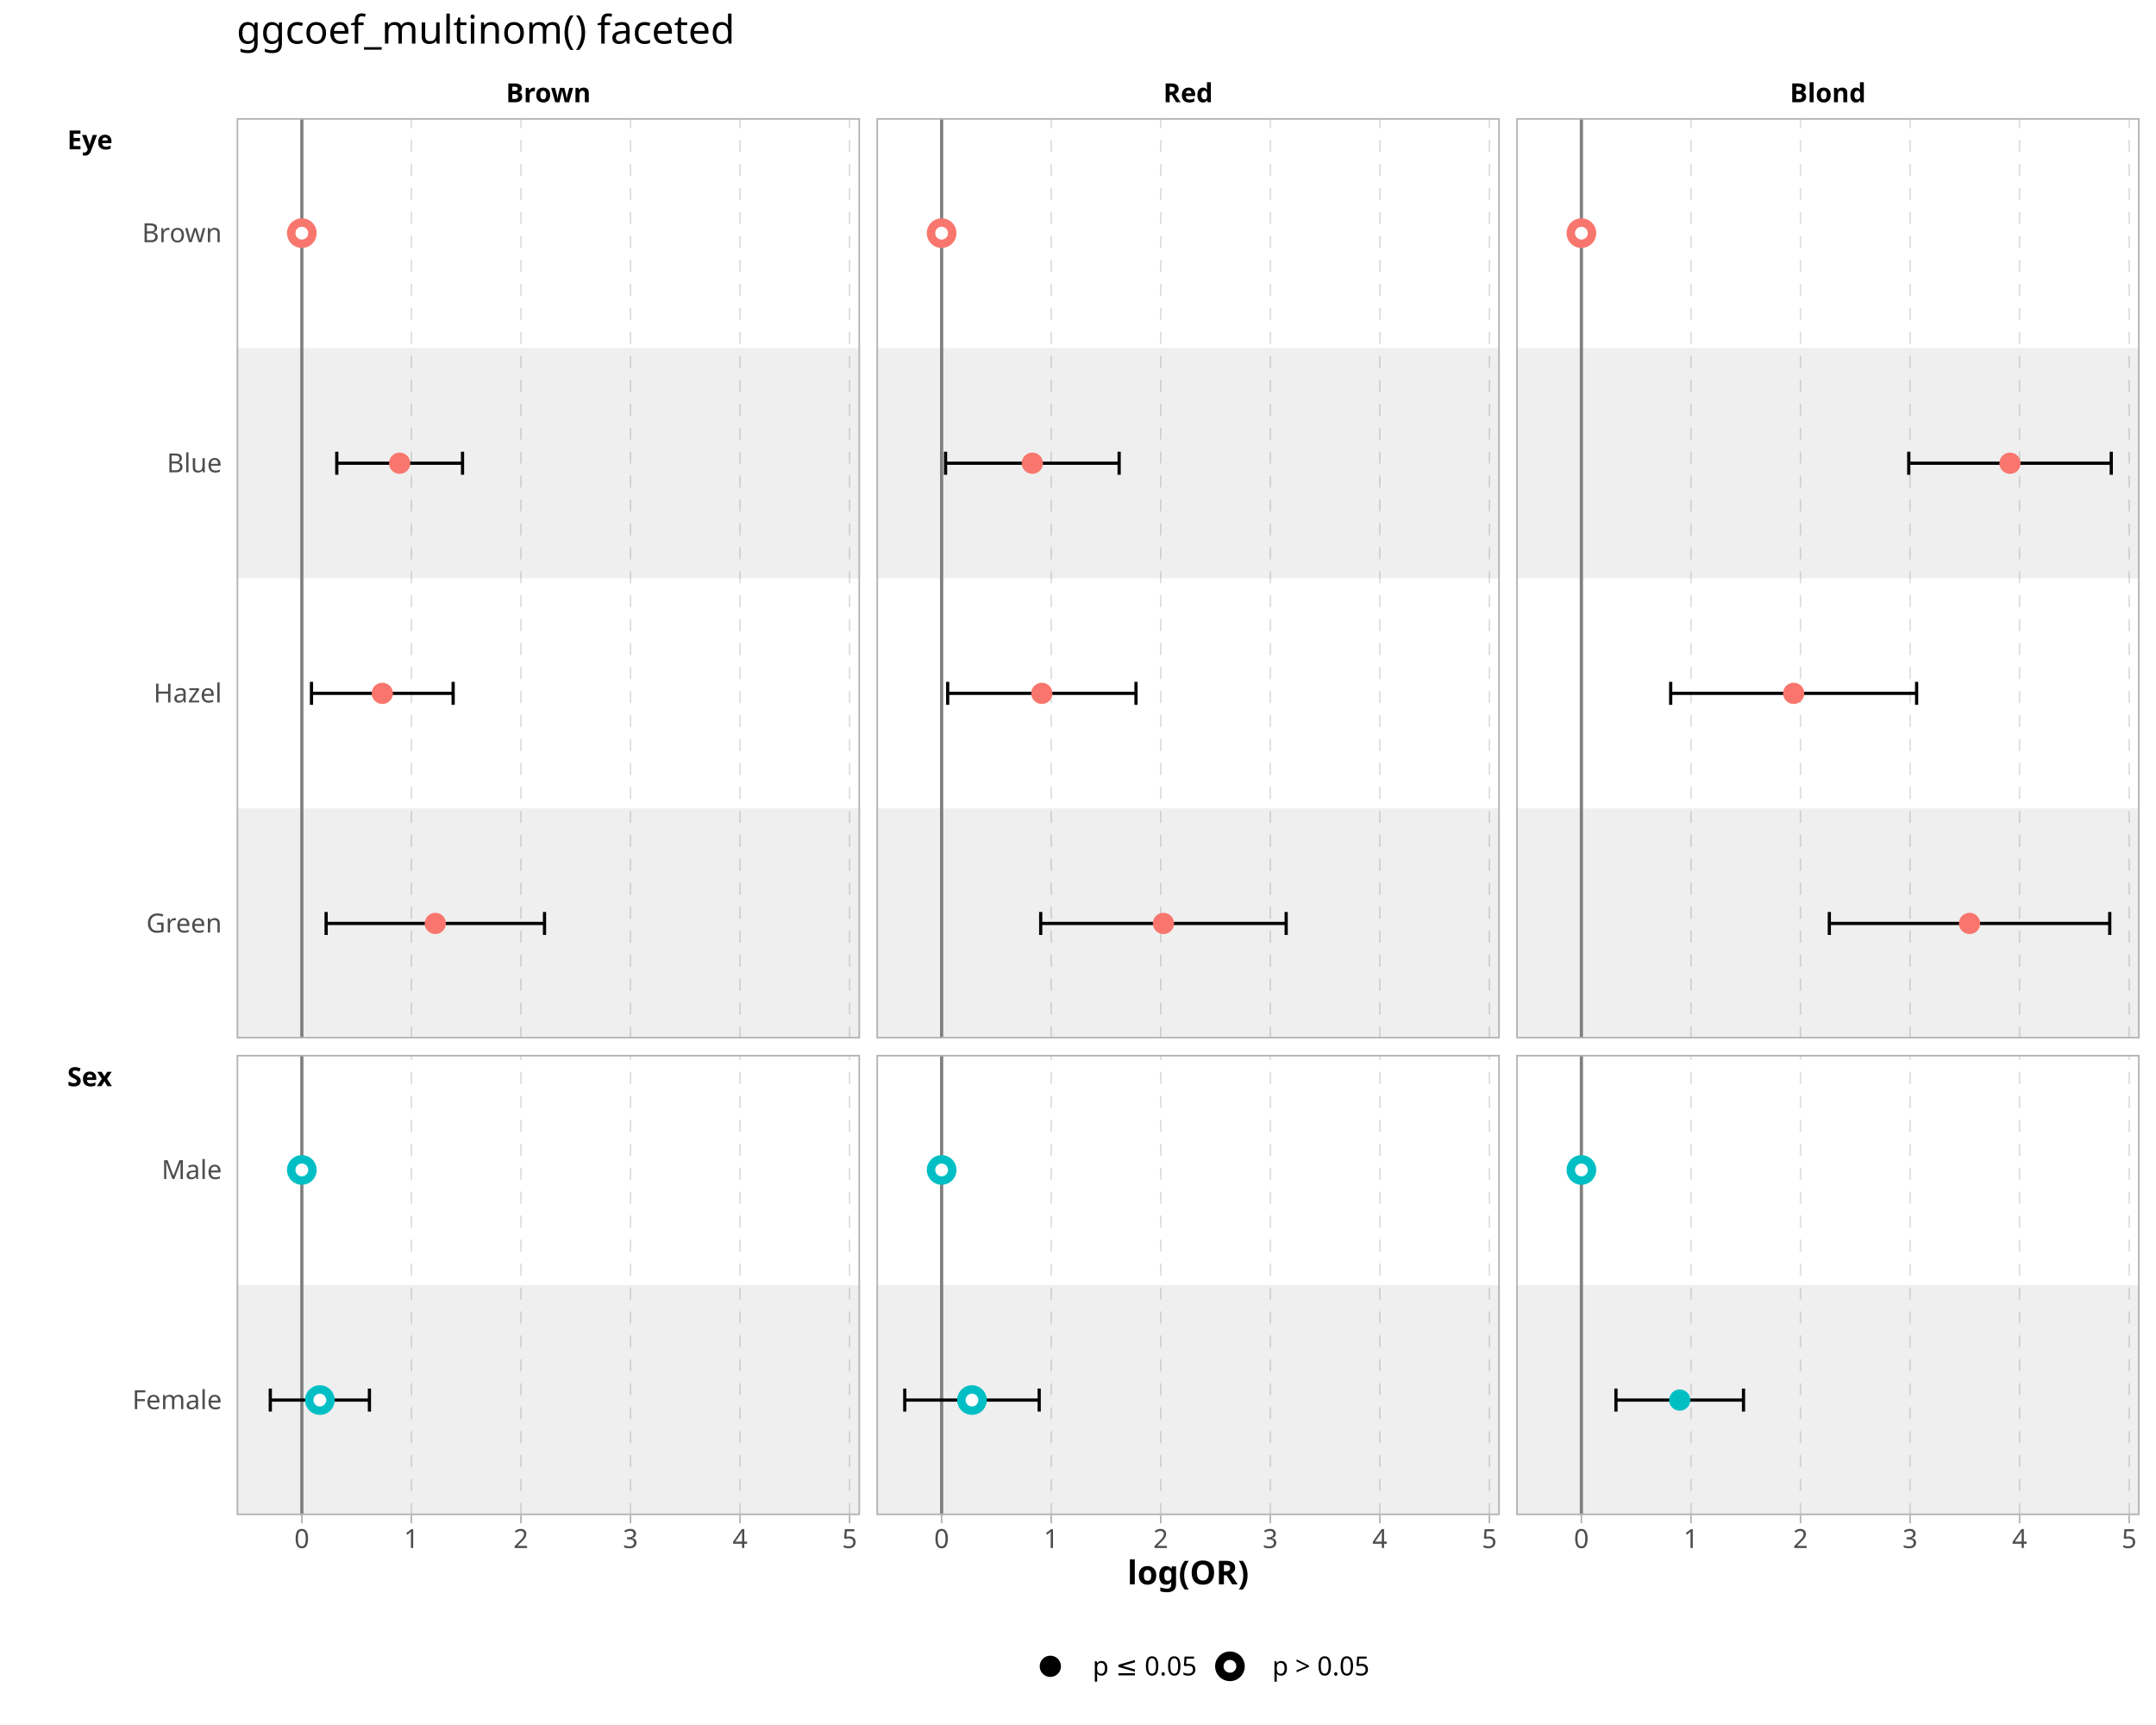
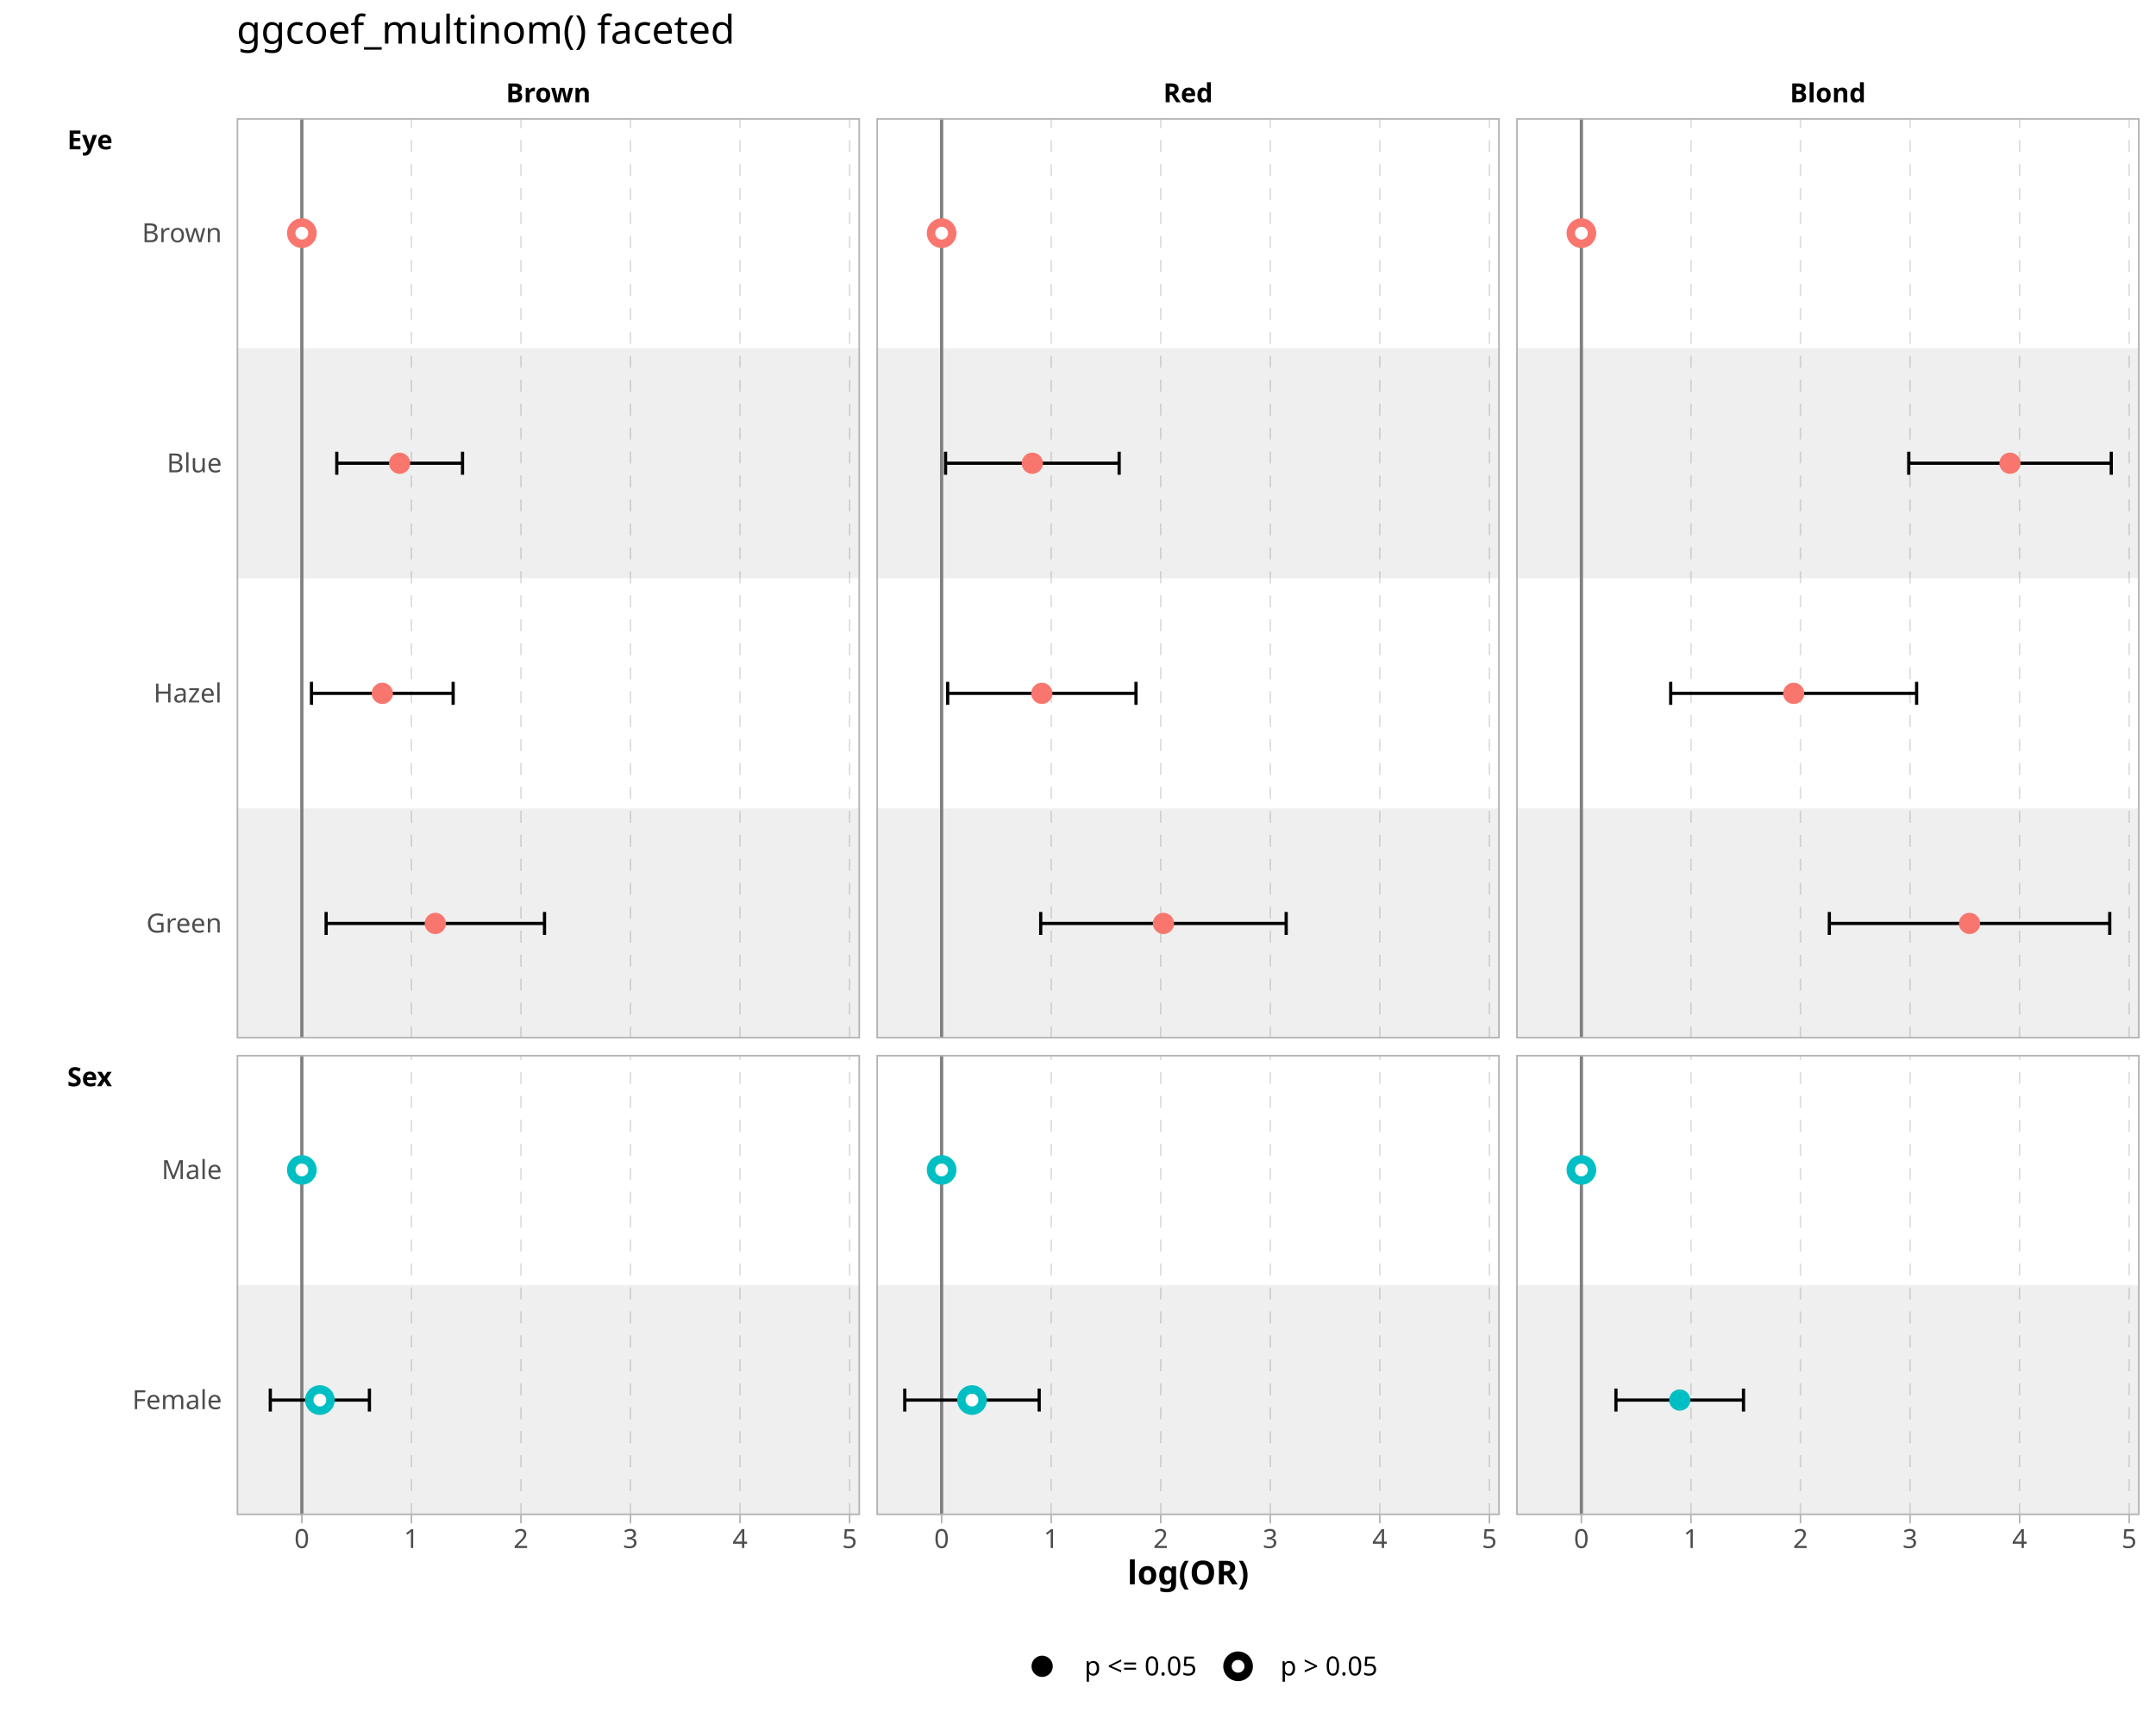
<svg xmlns="http://www.w3.org/2000/svg" class="svglite" data-engine-version="2.0" width="720.00pt" height="576.00pt" viewBox="0 0 720.00 576.00">
  <defs>
    <style type="text/css">
    .svglite line, .svglite polyline, .svglite polygon, .svglite path, .svglite rect, .svglite circle {
      fill: none;
      stroke: #000000;
      stroke-linecap: round;
      stroke-linejoin: round;
      stroke-miterlimit: 10.00;
    }
  </style>
  </defs>
  <rect width="100%" height="100%" style="stroke: none; fill: #FFFFFF;" />
  <defs>
    <clipPath id="cpMC4wMHw3MjAuMDB8MC4wMHw1NzYuMDA=">
      <rect x="0.00" y="0.00" width="720.00" height="576.00" />
    </clipPath>
  </defs>
  <g clip-path="url(#cpMC4wMHw3MjAuMDB8MC4wMHw1NzYuMDA=)">
    <rect x="0.00" y="0.00" width="720.00" height="576.00" style="stroke-width: 1.07; stroke: #FFFFFF; fill: #FFFFFF;" />
  </g>
  <defs>
    <clipPath id="cpNzkuMDN8Mjg3LjIxfDM5LjQzfDM0Ni43Nw==">
      <rect x="79.03" y="39.43" width="208.18" height="307.33" />
    </clipPath>
  </defs>
  <g clip-path="url(#cpNzkuMDN8Mjg3LjIxfDM5LjQzfDM0Ni43Nw==)">
    <rect x="79.03" y="39.43" width="208.18" height="307.33" style="stroke-width: 1.07; stroke: none; fill: #FFFFFF;" />
    <polyline points="100.80,346.77 100.80,39.43 " style="stroke-width: 0.53; stroke: #DEDEDE; stroke-dasharray: 4.00,4.00; stroke-linecap: butt;" />
    <polyline points="137.38,346.77 137.38,39.43 " style="stroke-width: 0.53; stroke: #DEDEDE; stroke-dasharray: 4.00,4.00; stroke-linecap: butt;" />
    <polyline points="173.97,346.77 173.97,39.43 " style="stroke-width: 0.53; stroke: #DEDEDE; stroke-dasharray: 4.00,4.00; stroke-linecap: butt;" />
    <polyline points="210.55,346.77 210.55,39.43 " style="stroke-width: 0.53; stroke: #DEDEDE; stroke-dasharray: 4.00,4.00; stroke-linecap: butt;" />
    <polyline points="247.14,346.77 247.14,39.43 " style="stroke-width: 0.53; stroke: #DEDEDE; stroke-dasharray: 4.00,4.00; stroke-linecap: butt;" />
    <polyline points="283.72,346.77 283.72,39.43 " style="stroke-width: 0.53; stroke: #DEDEDE; stroke-dasharray: 4.00,4.00; stroke-linecap: butt;" />
    <rect x="79.03" y="269.93" width="208.18" height="76.83" style="stroke-width: 1.07; stroke: none; stroke-linecap: butt; stroke-linejoin: miter; fill: #111111; fill-opacity: 0.067;" />
    <rect x="79.03" y="193.10" width="208.18" height="76.83" style="stroke-width: 1.07; stroke: none; stroke-linecap: butt; stroke-linejoin: miter;" />
    <rect x="79.03" y="116.27" width="208.18" height="76.83" style="stroke-width: 1.07; stroke: none; stroke-linecap: butt; stroke-linejoin: miter; fill: #111111; fill-opacity: 0.067;" />
    <rect x="79.03" y="39.43" width="208.18" height="76.83" style="stroke-width: 1.07; stroke: none; stroke-linecap: butt; stroke-linejoin: miter;" />
    <line x1="100.80" y1="346.77" x2="100.80" y2="39.43" style="stroke-width: 1.07; stroke: #7F7F7F; stroke-linecap: butt;" />
    <polyline points="154.46,158.53 154.46,150.84 " style="stroke-width: 1.07; stroke-linecap: butt;" />
    <polyline points="154.46,154.68 112.47,154.68 " style="stroke-width: 1.07; stroke-linecap: butt;" />
    <polyline points="112.47,158.53 112.47,150.84 " style="stroke-width: 1.07; stroke-linecap: butt;" />
    <polyline points="151.33,235.36 151.33,227.68 " style="stroke-width: 1.07; stroke-linecap: butt;" />
    <polyline points="151.33,231.52 104.02,231.52 " style="stroke-width: 1.07; stroke-linecap: butt;" />
    <polyline points="104.02,235.36 104.02,227.68 " style="stroke-width: 1.07; stroke-linecap: butt;" />
    <polyline points="181.84,312.19 181.84,304.51 " style="stroke-width: 1.07; stroke-linecap: butt;" />
    <polyline points="181.84,308.35 108.91,308.35 " style="stroke-width: 1.07; stroke-linecap: butt;" />
    <polyline points="108.91,312.19 108.91,304.51 " style="stroke-width: 1.07; stroke-linecap: butt;" />
    <circle cx="100.80" cy="77.85" r="3.55" style="stroke-width: 2.83; stroke: #F8766D; fill: #FFFFFF;" />
    <circle cx="133.46" cy="154.68" r="3.55" style="stroke-width: 2.83; stroke: none; fill: #F8766D;" />
    <circle cx="127.68" cy="231.52" r="3.55" style="stroke-width: 2.83; stroke: none; fill: #F8766D;" />
    <circle cx="145.37" cy="308.35" r="3.55" style="stroke-width: 2.83; stroke: none; fill: #F8766D;" />
    <rect x="79.03" y="39.43" width="208.18" height="307.33" style="stroke-width: 1.07; stroke: #B3B3B3;" />
  </g>
  <g clip-path="url(#cpMC4wMHw3MjAuMDB8MC4wMHw1NzYuMDA=)">
</g>
  <defs>
    <clipPath id="cpNzkuMDN8Mjg3LjIxfDM1Mi4yNXw1MDUuOTE=">
      <rect x="79.03" y="352.25" width="208.18" height="153.67" />
    </clipPath>
  </defs>
  <g clip-path="url(#cpNzkuMDN8Mjg3LjIxfDM1Mi4yNXw1MDUuOTE=)">
    <rect x="79.03" y="352.25" width="208.18" height="153.67" style="stroke-width: 1.07; stroke: none; fill: #FFFFFF;" />
    <polyline points="100.80,505.91 100.80,352.25 " style="stroke-width: 0.53; stroke: #DEDEDE; stroke-dasharray: 4.00,4.00; stroke-linecap: butt;" />
    <polyline points="137.38,505.91 137.38,352.25 " style="stroke-width: 0.53; stroke: #DEDEDE; stroke-dasharray: 4.00,4.00; stroke-linecap: butt;" />
    <polyline points="173.97,505.91 173.97,352.25 " style="stroke-width: 0.53; stroke: #DEDEDE; stroke-dasharray: 4.00,4.00; stroke-linecap: butt;" />
    <polyline points="210.55,505.91 210.55,352.25 " style="stroke-width: 0.53; stroke: #DEDEDE; stroke-dasharray: 4.00,4.00; stroke-linecap: butt;" />
    <polyline points="247.14,505.91 247.14,352.25 " style="stroke-width: 0.53; stroke: #DEDEDE; stroke-dasharray: 4.00,4.00; stroke-linecap: butt;" />
    <polyline points="283.72,505.91 283.72,352.25 " style="stroke-width: 0.53; stroke: #DEDEDE; stroke-dasharray: 4.00,4.00; stroke-linecap: butt;" />
    <rect x="79.03" y="429.08" width="208.18" height="76.83" style="stroke-width: 1.07; stroke: none; stroke-linecap: butt; stroke-linejoin: miter; fill: #111111; fill-opacity: 0.067;" />
    <rect x="79.03" y="352.25" width="208.18" height="76.83" style="stroke-width: 1.07; stroke: none; stroke-linecap: butt; stroke-linejoin: miter;" />
    <line x1="100.80" y1="505.91" x2="100.80" y2="352.25" style="stroke-width: 1.07; stroke: #7F7F7F; stroke-linecap: butt;" />
    <polyline points="123.37,471.34 123.37,463.66 " style="stroke-width: 1.07; stroke-linecap: butt;" />
    <polyline points="123.37,467.50 90.27,467.50 " style="stroke-width: 1.07; stroke-linecap: butt;" />
    <polyline points="90.27,471.34 90.27,463.66 " style="stroke-width: 1.07; stroke-linecap: butt;" />
    <circle cx="100.80" cy="390.66" r="3.55" style="stroke-width: 2.83; stroke: #00BFC4; fill: #FFFFFF;" />
    <circle cx="106.82" cy="467.50" r="3.55" style="stroke-width: 2.83; stroke: #00BFC4; fill: #FFFFFF;" />
    <rect x="79.03" y="352.25" width="208.18" height="153.67" style="stroke-width: 1.07; stroke: #B3B3B3;" />
  </g>
  <g clip-path="url(#cpMC4wMHw3MjAuMDB8MC4wMHw1NzYuMDA=)">
</g>
  <defs>
    <clipPath id="cpMjkyLjY4fDUwMC44NnwzOS40M3wzNDYuNzc=">
      <rect x="292.68" y="39.43" width="208.18" height="307.33" />
    </clipPath>
  </defs>
  <g clip-path="url(#cpMjkyLjY4fDUwMC44NnwzOS40M3wzNDYuNzc=)">
    <rect x="292.68" y="39.43" width="208.18" height="307.33" style="stroke-width: 1.07; stroke: none; fill: #FFFFFF;" />
    <polyline points="314.46,346.77 314.46,39.43 " style="stroke-width: 0.53; stroke: #DEDEDE; stroke-dasharray: 4.00,4.00; stroke-linecap: butt;" />
    <polyline points="351.04,346.77 351.04,39.43 " style="stroke-width: 0.53; stroke: #DEDEDE; stroke-dasharray: 4.00,4.00; stroke-linecap: butt;" />
    <polyline points="387.63,346.77 387.63,39.43 " style="stroke-width: 0.53; stroke: #DEDEDE; stroke-dasharray: 4.00,4.00; stroke-linecap: butt;" />
    <polyline points="424.21,346.77 424.21,39.43 " style="stroke-width: 0.53; stroke: #DEDEDE; stroke-dasharray: 4.00,4.00; stroke-linecap: butt;" />
    <polyline points="460.79,346.77 460.79,39.43 " style="stroke-width: 0.53; stroke: #DEDEDE; stroke-dasharray: 4.00,4.00; stroke-linecap: butt;" />
    <polyline points="497.38,346.77 497.38,39.43 " style="stroke-width: 0.53; stroke: #DEDEDE; stroke-dasharray: 4.00,4.00; stroke-linecap: butt;" />
    <rect x="292.68" y="269.93" width="208.18" height="76.83" style="stroke-width: 1.07; stroke: none; stroke-linecap: butt; stroke-linejoin: miter; fill: #111111; fill-opacity: 0.067;" />
    <rect x="292.68" y="193.10" width="208.18" height="76.83" style="stroke-width: 1.07; stroke: none; stroke-linecap: butt; stroke-linejoin: miter;" />
    <rect x="292.68" y="116.27" width="208.18" height="76.83" style="stroke-width: 1.07; stroke: none; stroke-linecap: butt; stroke-linejoin: miter; fill: #111111; fill-opacity: 0.067;" />
    <rect x="292.68" y="39.43" width="208.18" height="76.83" style="stroke-width: 1.07; stroke: none; stroke-linecap: butt; stroke-linejoin: miter;" />
    <line x1="314.46" y1="346.77" x2="314.46" y2="39.43" style="stroke-width: 1.07; stroke: #7F7F7F; stroke-linecap: butt;" />
    <polyline points="373.74,158.53 373.74,150.84 " style="stroke-width: 1.07; stroke-linecap: butt;" />
    <polyline points="373.74,154.68 315.77,154.68 " style="stroke-width: 1.07; stroke-linecap: butt;" />
    <polyline points="315.77,158.53 315.77,150.84 " style="stroke-width: 1.07; stroke-linecap: butt;" />
    <polyline points="379.37,235.36 379.37,227.68 " style="stroke-width: 1.07; stroke-linecap: butt;" />
    <polyline points="379.37,231.52 316.48,231.52 " style="stroke-width: 1.07; stroke-linecap: butt;" />
    <polyline points="316.48,235.36 316.48,227.68 " style="stroke-width: 1.07; stroke-linecap: butt;" />
    <polyline points="429.52,312.19 429.52,304.51 " style="stroke-width: 1.07; stroke-linecap: butt;" />
    <polyline points="429.52,308.35 347.55,308.35 " style="stroke-width: 1.07; stroke-linecap: butt;" />
    <polyline points="347.55,312.19 347.55,304.51 " style="stroke-width: 1.07; stroke-linecap: butt;" />
    <circle cx="314.46" cy="77.85" r="3.55" style="stroke-width: 2.83; stroke: #F8766D; fill: #FFFFFF;" />
    <circle cx="344.75" cy="154.68" r="3.55" style="stroke-width: 2.83; stroke: none; fill: #F8766D;" />
    <circle cx="347.92" cy="231.52" r="3.55" style="stroke-width: 2.83; stroke: none; fill: #F8766D;" />
    <circle cx="388.54" cy="308.35" r="3.55" style="stroke-width: 2.83; stroke: none; fill: #F8766D;" />
    <rect x="292.68" y="39.43" width="208.18" height="307.33" style="stroke-width: 1.07; stroke: #B3B3B3;" />
  </g>
  <g clip-path="url(#cpMC4wMHw3MjAuMDB8MC4wMHw1NzYuMDA=)">
</g>
  <defs>
    <clipPath id="cpMjkyLjY4fDUwMC44NnwzNTIuMjV8NTA1Ljkx">
      <rect x="292.68" y="352.25" width="208.18" height="153.67" />
    </clipPath>
  </defs>
  <g clip-path="url(#cpMjkyLjY4fDUwMC44NnwzNTIuMjV8NTA1Ljkx)">
    <rect x="292.68" y="352.25" width="208.18" height="153.67" style="stroke-width: 1.07; stroke: none; fill: #FFFFFF;" />
    <polyline points="314.46,505.91 314.46,352.25 " style="stroke-width: 0.53; stroke: #DEDEDE; stroke-dasharray: 4.00,4.00; stroke-linecap: butt;" />
    <polyline points="351.04,505.91 351.04,352.25 " style="stroke-width: 0.53; stroke: #DEDEDE; stroke-dasharray: 4.00,4.00; stroke-linecap: butt;" />
    <polyline points="387.63,505.91 387.63,352.25 " style="stroke-width: 0.53; stroke: #DEDEDE; stroke-dasharray: 4.00,4.00; stroke-linecap: butt;" />
    <polyline points="424.21,505.91 424.21,352.25 " style="stroke-width: 0.53; stroke: #DEDEDE; stroke-dasharray: 4.00,4.00; stroke-linecap: butt;" />
    <polyline points="460.79,505.91 460.79,352.25 " style="stroke-width: 0.53; stroke: #DEDEDE; stroke-dasharray: 4.00,4.00; stroke-linecap: butt;" />
    <polyline points="497.38,505.91 497.38,352.25 " style="stroke-width: 0.53; stroke: #DEDEDE; stroke-dasharray: 4.00,4.00; stroke-linecap: butt;" />
    <rect x="292.68" y="429.08" width="208.18" height="76.83" style="stroke-width: 1.07; stroke: none; stroke-linecap: butt; stroke-linejoin: miter; fill: #111111; fill-opacity: 0.067;" />
    <rect x="292.68" y="352.25" width="208.18" height="76.83" style="stroke-width: 1.07; stroke: none; stroke-linecap: butt; stroke-linejoin: miter;" />
    <line x1="314.46" y1="505.91" x2="314.46" y2="352.25" style="stroke-width: 1.07; stroke: #7F7F7F; stroke-linecap: butt;" />
    <polyline points="347.04,471.34 347.04,463.66 " style="stroke-width: 1.07; stroke-linecap: butt;" />
    <polyline points="347.04,467.50 302.15,467.50 " style="stroke-width: 1.07; stroke-linecap: butt;" />
    <polyline points="302.15,471.34 302.15,463.66 " style="stroke-width: 1.07; stroke-linecap: butt;" />
    <circle cx="314.46" cy="390.66" r="3.55" style="stroke-width: 2.83; stroke: #00BFC4; fill: #FFFFFF;" />
    <circle cx="324.59" cy="467.50" r="3.55" style="stroke-width: 2.83; stroke: #00BFC4; fill: #FFFFFF;" />
    <rect x="292.68" y="352.25" width="208.18" height="153.67" style="stroke-width: 1.07; stroke: #B3B3B3;" />
  </g>
  <g clip-path="url(#cpMC4wMHw3MjAuMDB8MC4wMHw1NzYuMDA=)">
</g>
  <defs>
    <clipPath id="cpNTA2LjM0fDcxNC41MnwzOS40M3wzNDYuNzc=">
      <rect x="506.34" y="39.43" width="208.18" height="307.33" />
    </clipPath>
  </defs>
  <g clip-path="url(#cpNTA2LjM0fDcxNC41MnwzOS40M3wzNDYuNzc=)">
    <rect x="506.34" y="39.43" width="208.18" height="307.33" style="stroke-width: 1.07; stroke: none; fill: #FFFFFF;" />
    <polyline points="528.11,346.77 528.11,39.43 " style="stroke-width: 0.53; stroke: #DEDEDE; stroke-dasharray: 4.00,4.00; stroke-linecap: butt;" />
    <polyline points="564.70,346.77 564.70,39.43 " style="stroke-width: 0.53; stroke: #DEDEDE; stroke-dasharray: 4.00,4.00; stroke-linecap: butt;" />
    <polyline points="601.28,346.77 601.28,39.43 " style="stroke-width: 0.53; stroke: #DEDEDE; stroke-dasharray: 4.00,4.00; stroke-linecap: butt;" />
    <polyline points="637.87,346.77 637.87,39.43 " style="stroke-width: 0.53; stroke: #DEDEDE; stroke-dasharray: 4.00,4.00; stroke-linecap: butt;" />
    <polyline points="674.45,346.77 674.45,39.43 " style="stroke-width: 0.53; stroke: #DEDEDE; stroke-dasharray: 4.00,4.00; stroke-linecap: butt;" />
    <polyline points="711.04,346.77 711.04,39.43 " style="stroke-width: 0.53; stroke: #DEDEDE; stroke-dasharray: 4.00,4.00; stroke-linecap: butt;" />
    <rect x="506.34" y="269.93" width="208.18" height="76.83" style="stroke-width: 1.07; stroke: none; stroke-linecap: butt; stroke-linejoin: miter; fill: #111111; fill-opacity: 0.067;" />
    <rect x="506.34" y="193.10" width="208.18" height="76.83" style="stroke-width: 1.07; stroke: none; stroke-linecap: butt; stroke-linejoin: miter;" />
    <rect x="506.34" y="116.27" width="208.18" height="76.83" style="stroke-width: 1.07; stroke: none; stroke-linecap: butt; stroke-linejoin: miter; fill: #111111; fill-opacity: 0.067;" />
    <rect x="506.34" y="39.43" width="208.18" height="76.83" style="stroke-width: 1.07; stroke: none; stroke-linecap: butt; stroke-linejoin: miter;" />
    <line x1="528.11" y1="346.77" x2="528.11" y2="39.43" style="stroke-width: 1.07; stroke: #7F7F7F; stroke-linecap: butt;" />
    <polyline points="705.06,158.53 705.06,150.84 " style="stroke-width: 1.07; stroke-linecap: butt;" />
    <polyline points="705.06,154.68 637.43,154.68 " style="stroke-width: 1.07; stroke-linecap: butt;" />
    <polyline points="637.43,158.53 637.43,150.84 " style="stroke-width: 1.07; stroke-linecap: butt;" />
    <polyline points="640.06,235.36 640.06,227.68 " style="stroke-width: 1.07; stroke-linecap: butt;" />
    <polyline points="640.06,231.52 557.93,231.52 " style="stroke-width: 1.07; stroke-linecap: butt;" />
    <polyline points="557.93,235.36 557.93,227.68 " style="stroke-width: 1.07; stroke-linecap: butt;" />
    <polyline points="704.55,312.19 704.55,304.51 " style="stroke-width: 1.07; stroke-linecap: butt;" />
    <polyline points="704.55,308.35 610.91,308.35 " style="stroke-width: 1.07; stroke-linecap: butt;" />
    <polyline points="610.91,312.19 610.91,304.51 " style="stroke-width: 1.07; stroke-linecap: butt;" />
    <circle cx="528.11" cy="77.85" r="3.55" style="stroke-width: 2.83; stroke: #F8766D; fill: #FFFFFF;" />
    <circle cx="671.24" cy="154.68" r="3.55" style="stroke-width: 2.83; stroke: none; fill: #F8766D;" />
    <circle cx="599.00" cy="231.52" r="3.55" style="stroke-width: 2.83; stroke: none; fill: #F8766D;" />
    <circle cx="657.73" cy="308.35" r="3.55" style="stroke-width: 2.83; stroke: none; fill: #F8766D;" />
    <rect x="506.34" y="39.43" width="208.18" height="307.33" style="stroke-width: 1.07; stroke: #B3B3B3;" />
  </g>
  <g clip-path="url(#cpMC4wMHw3MjAuMDB8MC4wMHw1NzYuMDA=)">
</g>
  <defs>
    <clipPath id="cpNTA2LjM0fDcxNC41MnwzNTIuMjV8NTA1Ljkx">
      <rect x="506.34" y="352.25" width="208.18" height="153.67" />
    </clipPath>
  </defs>
  <g clip-path="url(#cpNTA2LjM0fDcxNC41MnwzNTIuMjV8NTA1Ljkx)">
    <rect x="506.34" y="352.25" width="208.18" height="153.67" style="stroke-width: 1.07; stroke: none; fill: #FFFFFF;" />
    <polyline points="528.11,505.91 528.11,352.25 " style="stroke-width: 0.53; stroke: #DEDEDE; stroke-dasharray: 4.00,4.00; stroke-linecap: butt;" />
    <polyline points="564.70,505.91 564.70,352.25 " style="stroke-width: 0.53; stroke: #DEDEDE; stroke-dasharray: 4.00,4.00; stroke-linecap: butt;" />
    <polyline points="601.28,505.91 601.28,352.25 " style="stroke-width: 0.53; stroke: #DEDEDE; stroke-dasharray: 4.00,4.00; stroke-linecap: butt;" />
    <polyline points="637.87,505.91 637.87,352.25 " style="stroke-width: 0.53; stroke: #DEDEDE; stroke-dasharray: 4.00,4.00; stroke-linecap: butt;" />
    <polyline points="674.45,505.91 674.45,352.25 " style="stroke-width: 0.53; stroke: #DEDEDE; stroke-dasharray: 4.00,4.00; stroke-linecap: butt;" />
    <polyline points="711.04,505.91 711.04,352.25 " style="stroke-width: 0.53; stroke: #DEDEDE; stroke-dasharray: 4.00,4.00; stroke-linecap: butt;" />
    <rect x="506.34" y="429.08" width="208.18" height="76.83" style="stroke-width: 1.07; stroke: none; stroke-linecap: butt; stroke-linejoin: miter; fill: #111111; fill-opacity: 0.067;" />
    <rect x="506.34" y="352.25" width="208.18" height="76.83" style="stroke-width: 1.07; stroke: none; stroke-linecap: butt; stroke-linejoin: miter;" />
    <line x1="528.11" y1="505.91" x2="528.11" y2="352.25" style="stroke-width: 1.07; stroke: #7F7F7F; stroke-linecap: butt;" />
    <polyline points="582.25,471.34 582.25,463.66 " style="stroke-width: 1.07; stroke-linecap: butt;" />
    <polyline points="582.25,467.50 539.65,467.50 " style="stroke-width: 1.07; stroke-linecap: butt;" />
    <polyline points="539.65,471.34 539.65,463.66 " style="stroke-width: 1.07; stroke-linecap: butt;" />
    <circle cx="528.11" cy="390.66" r="3.55" style="stroke-width: 2.83; stroke: #00BFC4; fill: #FFFFFF;" />
    <circle cx="560.95" cy="467.50" r="3.55" style="stroke-width: 2.83; stroke: none; fill: #00BFC4;" />
    <rect x="506.34" y="352.25" width="208.18" height="153.67" style="stroke-width: 1.07; stroke: #B3B3B3;" />
  </g>
  <g clip-path="url(#cpMC4wMHw3MjAuMDB8MC4wMHw1NzYuMDA=)">
</g>
  <defs>
    <clipPath id="cpNzkuMDN8Mjg3LjIxfDIyLjc4fDM5LjQz">
      <rect x="79.03" y="22.78" width="208.18" height="16.65" />
    </clipPath>
  </defs>
  <g clip-path="url(#cpNzkuMDN8Mjg3LjIxfDIyLjc4fDM5LjQz)">
    <text x="183.12" y="34.14" text-anchor="middle" style="font-size: 8.80px; font-weight: bold; font-family: sans;" textLength="24.95px" lengthAdjust="spacingAndGlyphs">Brown</text>
  </g>
  <g clip-path="url(#cpMC4wMHw3MjAuMDB8MC4wMHw1NzYuMDA=)">
</g>
  <defs>
    <clipPath id="cpMjkyLjY4fDUwMC44NnwyMi43OHwzOS40Mw==">
      <rect x="292.68" y="22.78" width="208.18" height="16.65" />
    </clipPath>
  </defs>
  <g clip-path="url(#cpMjkyLjY4fDUwMC44NnwyMi43OHwzOS40Mw==)">
    <text x="396.77" y="34.14" text-anchor="middle" style="font-size: 8.80px; font-weight: bold; font-family: sans;" textLength="16.15px" lengthAdjust="spacingAndGlyphs">Red</text>
  </g>
  <g clip-path="url(#cpMC4wMHw3MjAuMDB8MC4wMHw1NzYuMDA=)">
</g>
  <defs>
    <clipPath id="cpNTA2LjM0fDcxNC41MnwyMi43OHwzOS40Mw==">
      <rect x="506.34" y="22.78" width="208.18" height="16.65" />
    </clipPath>
  </defs>
  <g clip-path="url(#cpNTA2LjM0fDcxNC41MnwyMi43OHwzOS40Mw==)">
    <text x="610.43" y="34.14" text-anchor="middle" style="font-size: 8.80px; font-weight: bold; font-family: sans;" textLength="22.51px" lengthAdjust="spacingAndGlyphs">Blond</text>
  </g>
  <g clip-path="url(#cpMC4wMHw3MjAuMDB8MC4wMHw1NzYuMDA=)">
</g>
  <defs>
    <clipPath id="cpMTguMDd8NDIuMDF8MzkuNDN8MzQ2Ljc3">
      <rect x="18.07" y="39.43" width="23.94" height="307.33" />
    </clipPath>
  </defs>
  <g clip-path="url(#cpMTguMDd8NDIuMDF8MzkuNDN8MzQ2Ljc3)">
    <text x="22.46" y="49.87" style="font-size: 8.80px; font-weight: bold; font-family: sans;" textLength="15.17px" lengthAdjust="spacingAndGlyphs">Eye</text>
  </g>
  <g clip-path="url(#cpMC4wMHw3MjAuMDB8MC4wMHw1NzYuMDA=)">
</g>
  <defs>
    <clipPath id="cpMTguMDd8NDIuMDF8MzUyLjI1fDUwNS45MQ==">
      <rect x="18.07" y="352.25" width="23.94" height="153.67" />
    </clipPath>
  </defs>
  <g clip-path="url(#cpMTguMDd8NDIuMDF8MzUyLjI1fDUwNS45MQ==)">
    <text x="22.46" y="362.69" style="font-size: 8.80px; font-weight: bold; font-family: sans;" textLength="15.17px" lengthAdjust="spacingAndGlyphs">Sex</text>
  </g>
  <g clip-path="url(#cpMC4wMHw3MjAuMDB8MC4wMHw1NzYuMDA=)">
    <polyline points="100.80,508.65 100.80,505.91 " style="stroke-width: 0.53; stroke: #B3B3B3; stroke-linecap: butt;" />
    <polyline points="137.38,508.65 137.38,505.91 " style="stroke-width: 0.53; stroke: #B3B3B3; stroke-linecap: butt;" />
    <polyline points="173.97,508.65 173.97,505.91 " style="stroke-width: 0.53; stroke: #B3B3B3; stroke-linecap: butt;" />
    <polyline points="210.55,508.65 210.55,505.91 " style="stroke-width: 0.53; stroke: #B3B3B3; stroke-linecap: butt;" />
    <polyline points="247.14,508.65 247.14,505.91 " style="stroke-width: 0.53; stroke: #B3B3B3; stroke-linecap: butt;" />
    <polyline points="283.72,508.65 283.72,505.91 " style="stroke-width: 0.53; stroke: #B3B3B3; stroke-linecap: butt;" />
    <text x="100.80" y="516.90" text-anchor="middle" style="font-size: 8.80px; fill: #4D4D4D; font-family: sans;" textLength="4.89px" lengthAdjust="spacingAndGlyphs">0</text>
    <text x="137.38" y="516.90" text-anchor="middle" style="font-size: 8.80px; fill: #4D4D4D; font-family: sans;" textLength="4.89px" lengthAdjust="spacingAndGlyphs">1</text>
    <text x="173.97" y="516.90" text-anchor="middle" style="font-size: 8.80px; fill: #4D4D4D; font-family: sans;" textLength="4.89px" lengthAdjust="spacingAndGlyphs">2</text>
    <text x="210.55" y="516.90" text-anchor="middle" style="font-size: 8.80px; fill: #4D4D4D; font-family: sans;" textLength="4.89px" lengthAdjust="spacingAndGlyphs">3</text>
    <text x="247.14" y="516.90" text-anchor="middle" style="font-size: 8.80px; fill: #4D4D4D; font-family: sans;" textLength="4.89px" lengthAdjust="spacingAndGlyphs">4</text>
    <text x="283.72" y="516.90" text-anchor="middle" style="font-size: 8.80px; fill: #4D4D4D; font-family: sans;" textLength="4.89px" lengthAdjust="spacingAndGlyphs">5</text>
    <polyline points="314.46,508.65 314.46,505.91 " style="stroke-width: 0.53; stroke: #B3B3B3; stroke-linecap: butt;" />
    <polyline points="351.04,508.65 351.04,505.91 " style="stroke-width: 0.53; stroke: #B3B3B3; stroke-linecap: butt;" />
    <polyline points="387.63,508.65 387.63,505.91 " style="stroke-width: 0.53; stroke: #B3B3B3; stroke-linecap: butt;" />
    <polyline points="424.21,508.65 424.21,505.91 " style="stroke-width: 0.53; stroke: #B3B3B3; stroke-linecap: butt;" />
    <polyline points="460.79,508.65 460.79,505.91 " style="stroke-width: 0.53; stroke: #B3B3B3; stroke-linecap: butt;" />
    <polyline points="497.38,508.65 497.38,505.91 " style="stroke-width: 0.53; stroke: #B3B3B3; stroke-linecap: butt;" />
    <text x="314.46" y="516.90" text-anchor="middle" style="font-size: 8.80px; fill: #4D4D4D; font-family: sans;" textLength="4.89px" lengthAdjust="spacingAndGlyphs">0</text>
    <text x="351.04" y="516.90" text-anchor="middle" style="font-size: 8.80px; fill: #4D4D4D; font-family: sans;" textLength="4.89px" lengthAdjust="spacingAndGlyphs">1</text>
    <text x="387.63" y="516.90" text-anchor="middle" style="font-size: 8.80px; fill: #4D4D4D; font-family: sans;" textLength="4.89px" lengthAdjust="spacingAndGlyphs">2</text>
    <text x="424.21" y="516.90" text-anchor="middle" style="font-size: 8.80px; fill: #4D4D4D; font-family: sans;" textLength="4.89px" lengthAdjust="spacingAndGlyphs">3</text>
    <text x="460.79" y="516.90" text-anchor="middle" style="font-size: 8.80px; fill: #4D4D4D; font-family: sans;" textLength="4.89px" lengthAdjust="spacingAndGlyphs">4</text>
    <text x="497.38" y="516.90" text-anchor="middle" style="font-size: 8.80px; fill: #4D4D4D; font-family: sans;" textLength="4.89px" lengthAdjust="spacingAndGlyphs">5</text>
    <polyline points="528.11,508.65 528.11,505.91 " style="stroke-width: 0.53; stroke: #B3B3B3; stroke-linecap: butt;" />
    <polyline points="564.70,508.65 564.70,505.91 " style="stroke-width: 0.53; stroke: #B3B3B3; stroke-linecap: butt;" />
    <polyline points="601.28,508.65 601.28,505.91 " style="stroke-width: 0.53; stroke: #B3B3B3; stroke-linecap: butt;" />
    <polyline points="637.87,508.65 637.87,505.91 " style="stroke-width: 0.53; stroke: #B3B3B3; stroke-linecap: butt;" />
    <polyline points="674.45,508.65 674.45,505.91 " style="stroke-width: 0.53; stroke: #B3B3B3; stroke-linecap: butt;" />
    <polyline points="711.04,508.65 711.04,505.91 " style="stroke-width: 0.53; stroke: #B3B3B3; stroke-linecap: butt;" />
    <text x="528.11" y="516.90" text-anchor="middle" style="font-size: 8.80px; fill: #4D4D4D; font-family: sans;" textLength="4.89px" lengthAdjust="spacingAndGlyphs">0</text>
    <text x="564.70" y="516.90" text-anchor="middle" style="font-size: 8.80px; fill: #4D4D4D; font-family: sans;" textLength="4.89px" lengthAdjust="spacingAndGlyphs">1</text>
    <text x="601.28" y="516.90" text-anchor="middle" style="font-size: 8.80px; fill: #4D4D4D; font-family: sans;" textLength="4.89px" lengthAdjust="spacingAndGlyphs">2</text>
    <text x="637.87" y="516.90" text-anchor="middle" style="font-size: 8.80px; fill: #4D4D4D; font-family: sans;" textLength="4.89px" lengthAdjust="spacingAndGlyphs">3</text>
    <text x="674.45" y="516.90" text-anchor="middle" style="font-size: 8.80px; fill: #4D4D4D; font-family: sans;" textLength="4.89px" lengthAdjust="spacingAndGlyphs">4</text>
    <text x="711.04" y="516.90" text-anchor="middle" style="font-size: 8.80px; fill: #4D4D4D; font-family: sans;" textLength="4.89px" lengthAdjust="spacingAndGlyphs">5</text>
    <text x="74.10" y="311.38" text-anchor="end" style="font-size: 8.80px; fill: #4D4D4D; font-family: sans;" textLength="24.46px" lengthAdjust="spacingAndGlyphs">Green</text>
    <text x="74.10" y="234.55" text-anchor="end" style="font-size: 8.80px; fill: #4D4D4D; font-family: sans;" textLength="22.50px" lengthAdjust="spacingAndGlyphs">Hazel</text>
    <text x="74.10" y="157.71" text-anchor="end" style="font-size: 8.80px; fill: #4D4D4D; font-family: sans;" textLength="17.61px" lengthAdjust="spacingAndGlyphs">Blue</text>
    <text x="74.10" y="80.88" text-anchor="end" style="font-size: 8.80px; fill: #4D4D4D; font-family: sans;" textLength="24.95px" lengthAdjust="spacingAndGlyphs">Brown</text>
    <text x="74.10" y="470.53" text-anchor="end" style="font-size: 8.80px; fill: #4D4D4D; font-family: sans;" textLength="29.35px" lengthAdjust="spacingAndGlyphs">Female</text>
    <text x="74.10" y="393.69" text-anchor="end" style="font-size: 8.80px; fill: #4D4D4D; font-family: sans;" textLength="19.08px" lengthAdjust="spacingAndGlyphs">Male</text>
    <text x="396.77" y="529.04" text-anchor="middle" style="font-size: 11.00px; font-weight: bold; font-family: sans;" textLength="38.51px" lengthAdjust="spacingAndGlyphs">log(OR)</text>
-     <rect x="331.16" y="542.28" width="131.23" height="28.24" style="stroke-width: 1.07; stroke: none; fill: #FFFFFF;" />
-     <rect x="342.12" y="547.76" width="17.28" height="17.28" style="stroke-width: 1.07; stroke: none; fill: #FFFFFF;" />
-     <circle cx="350.76" cy="556.40" r="3.55" style="stroke-width: 2.83; stroke: none; fill: #000000;" />
-     <rect x="402.10" y="547.76" width="17.28" height="17.28" style="stroke-width: 1.07; stroke: none; fill: #FFFFFF;" />
-     <circle cx="410.74" cy="556.40" r="3.55" style="stroke-width: 2.83; fill: #FFFFFF;" />
-     <text x="364.87" y="559.43" style="font-size: 8.80px; font-family: sans;" textLength="31.74px" lengthAdjust="spacingAndGlyphs">p ≤ 0.05</text>
-     <text x="424.86" y="559.43" style="font-size: 8.80px; font-family: sans;" textLength="32.05px" lengthAdjust="spacingAndGlyphs">p &gt; 0.05</text>
+     <rect x="328.43" y="542.28" width="136.69" height="28.24" style="stroke-width: 1.07; stroke: none; fill: #FFFFFF;" />
+     <rect x="339.39" y="547.76" width="17.28" height="17.28" style="stroke-width: 1.07; stroke: none; fill: #FFFFFF;" />
+     <circle cx="348.03" cy="556.40" r="3.55" style="stroke-width: 2.83; stroke: none; fill: #000000;" />
+     <rect x="404.82" y="547.76" width="17.28" height="17.28" style="stroke-width: 1.07; stroke: none; fill: #FFFFFF;" />
+     <circle cx="413.46" cy="556.40" r="3.55" style="stroke-width: 2.83; fill: #FFFFFF;" />
+     <text x="362.15" y="559.43" style="font-size: 8.80px; font-family: sans;" textLength="37.20px" lengthAdjust="spacingAndGlyphs">p &lt;= 0.05</text>
+     <text x="427.58" y="559.43" style="font-size: 8.80px; font-family: sans;" textLength="32.05px" lengthAdjust="spacingAndGlyphs">p &gt; 0.05</text>
    <text x="79.03" y="14.56" style="font-size: 13.20px; font-family: sans;" textLength="156.30px" lengthAdjust="spacingAndGlyphs">ggcoef_multinom() faceted</text>
  </g>
</svg>
